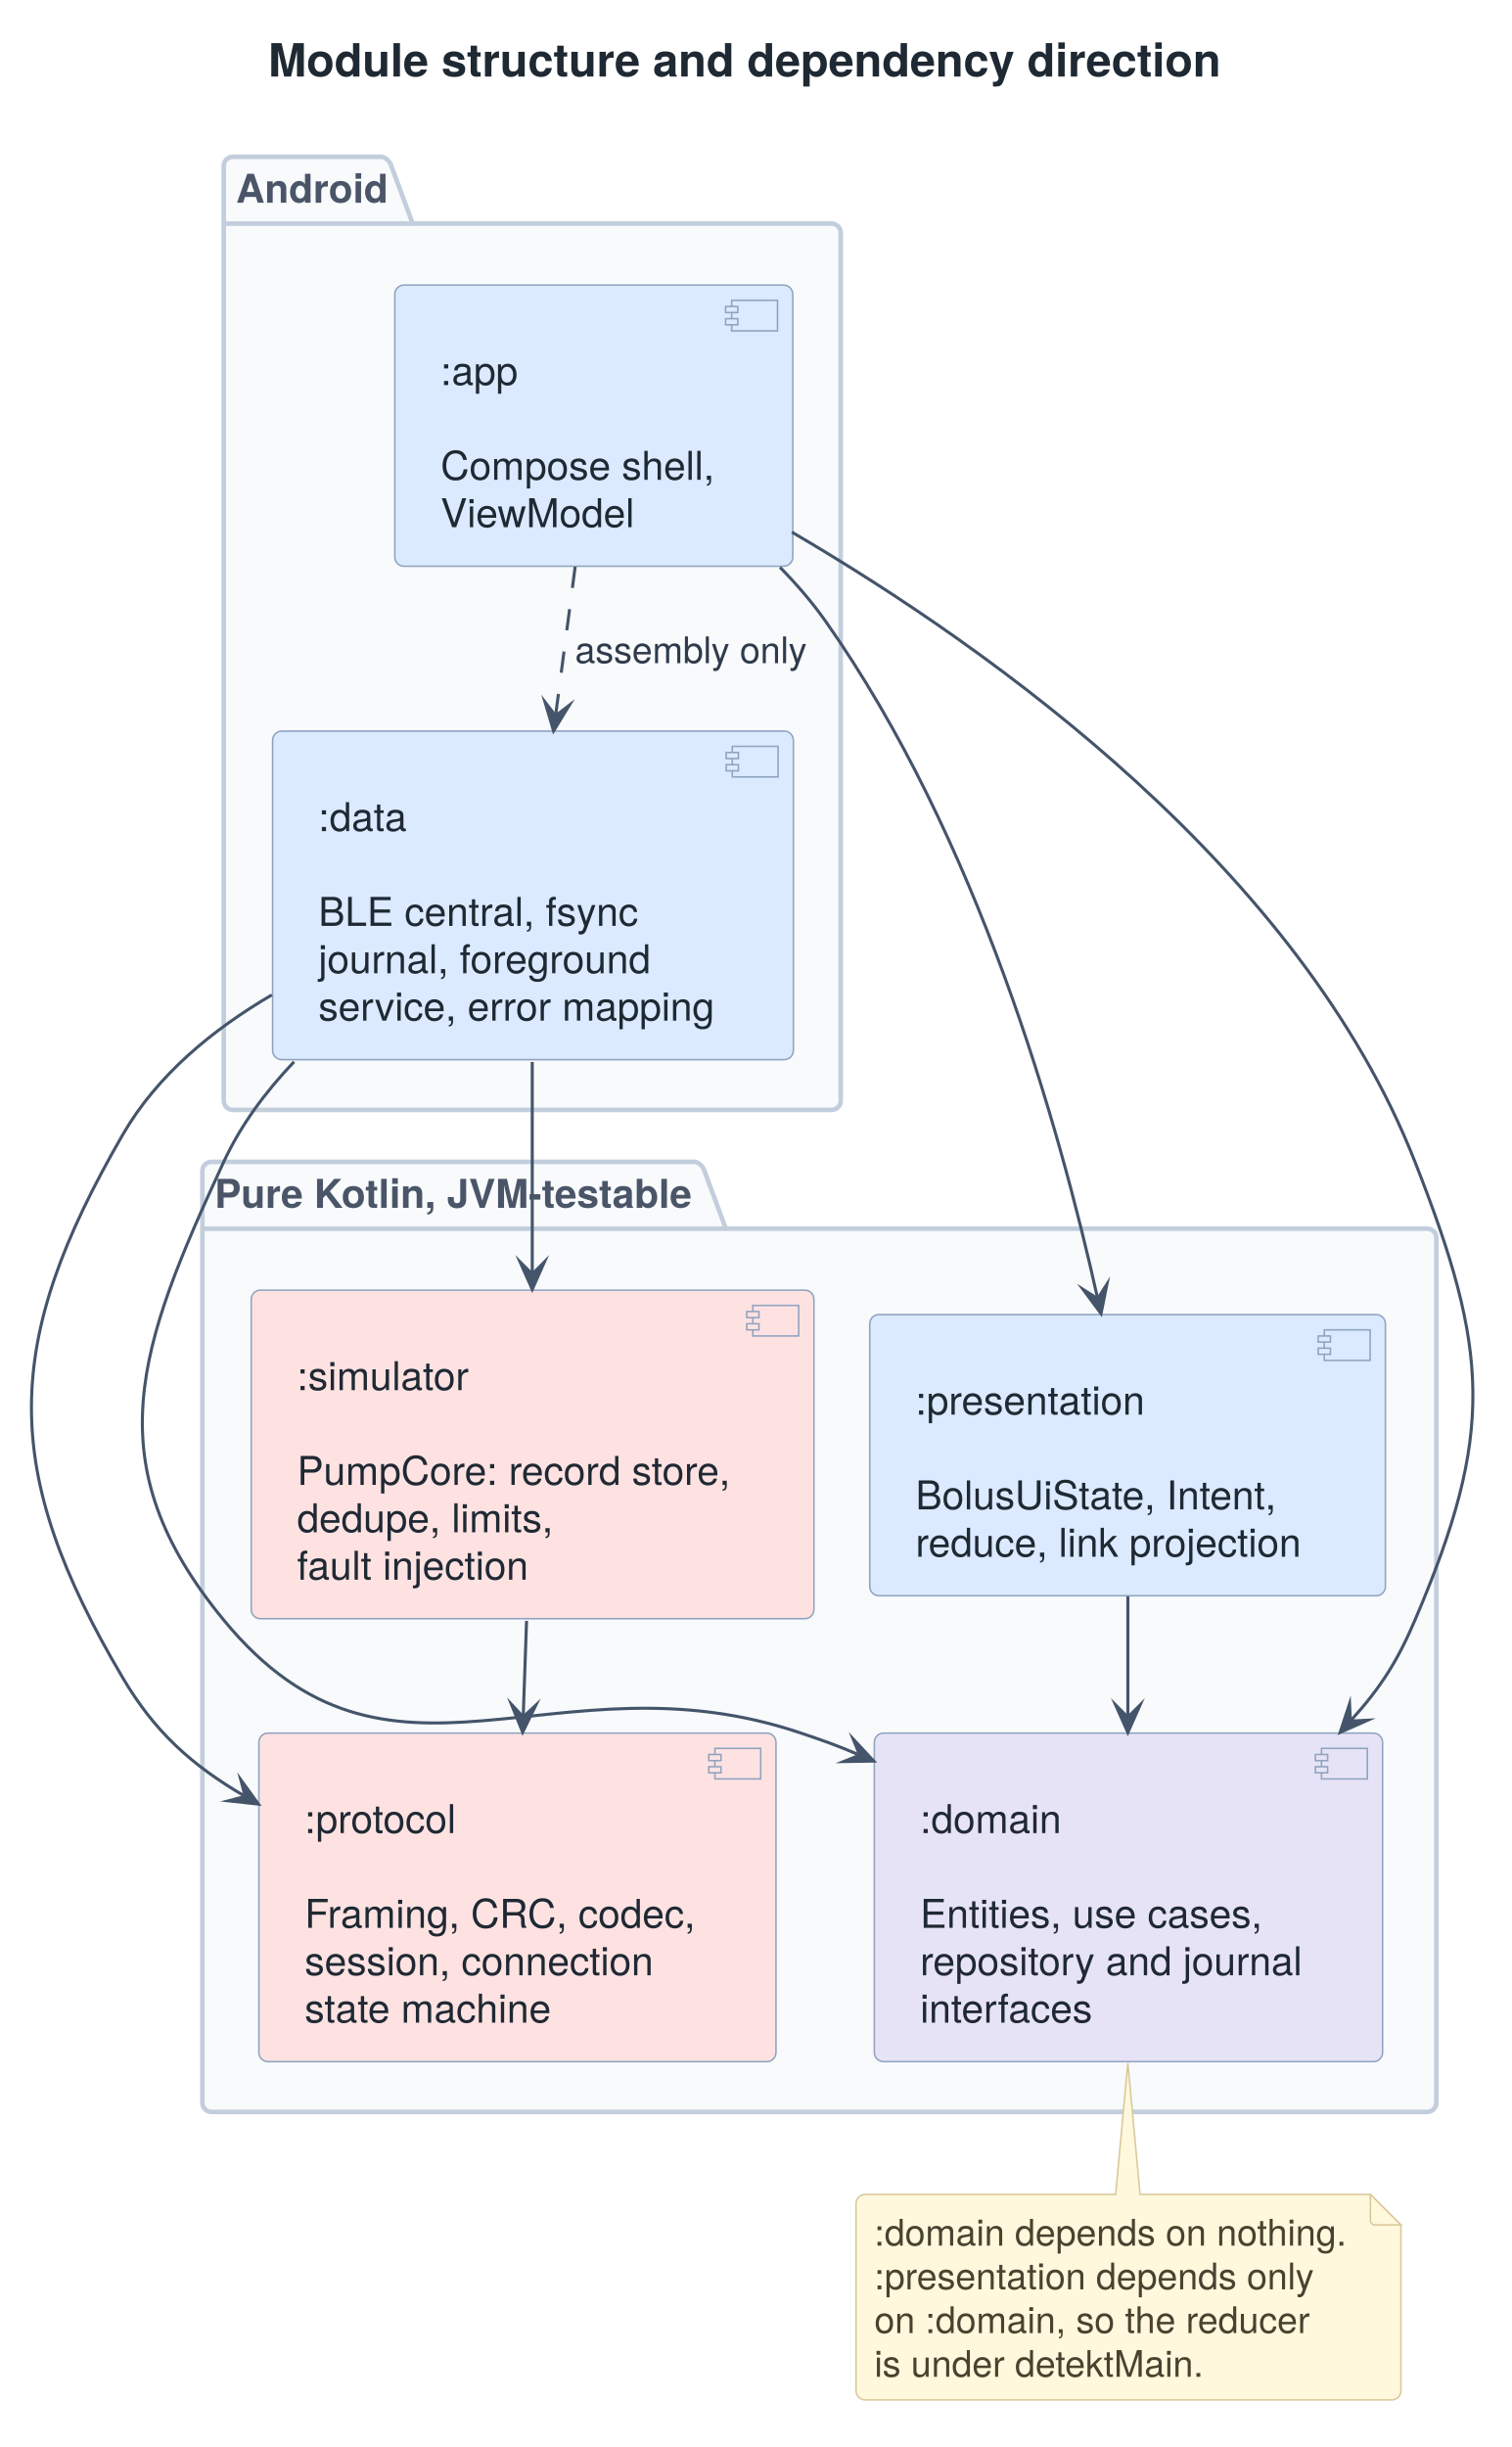
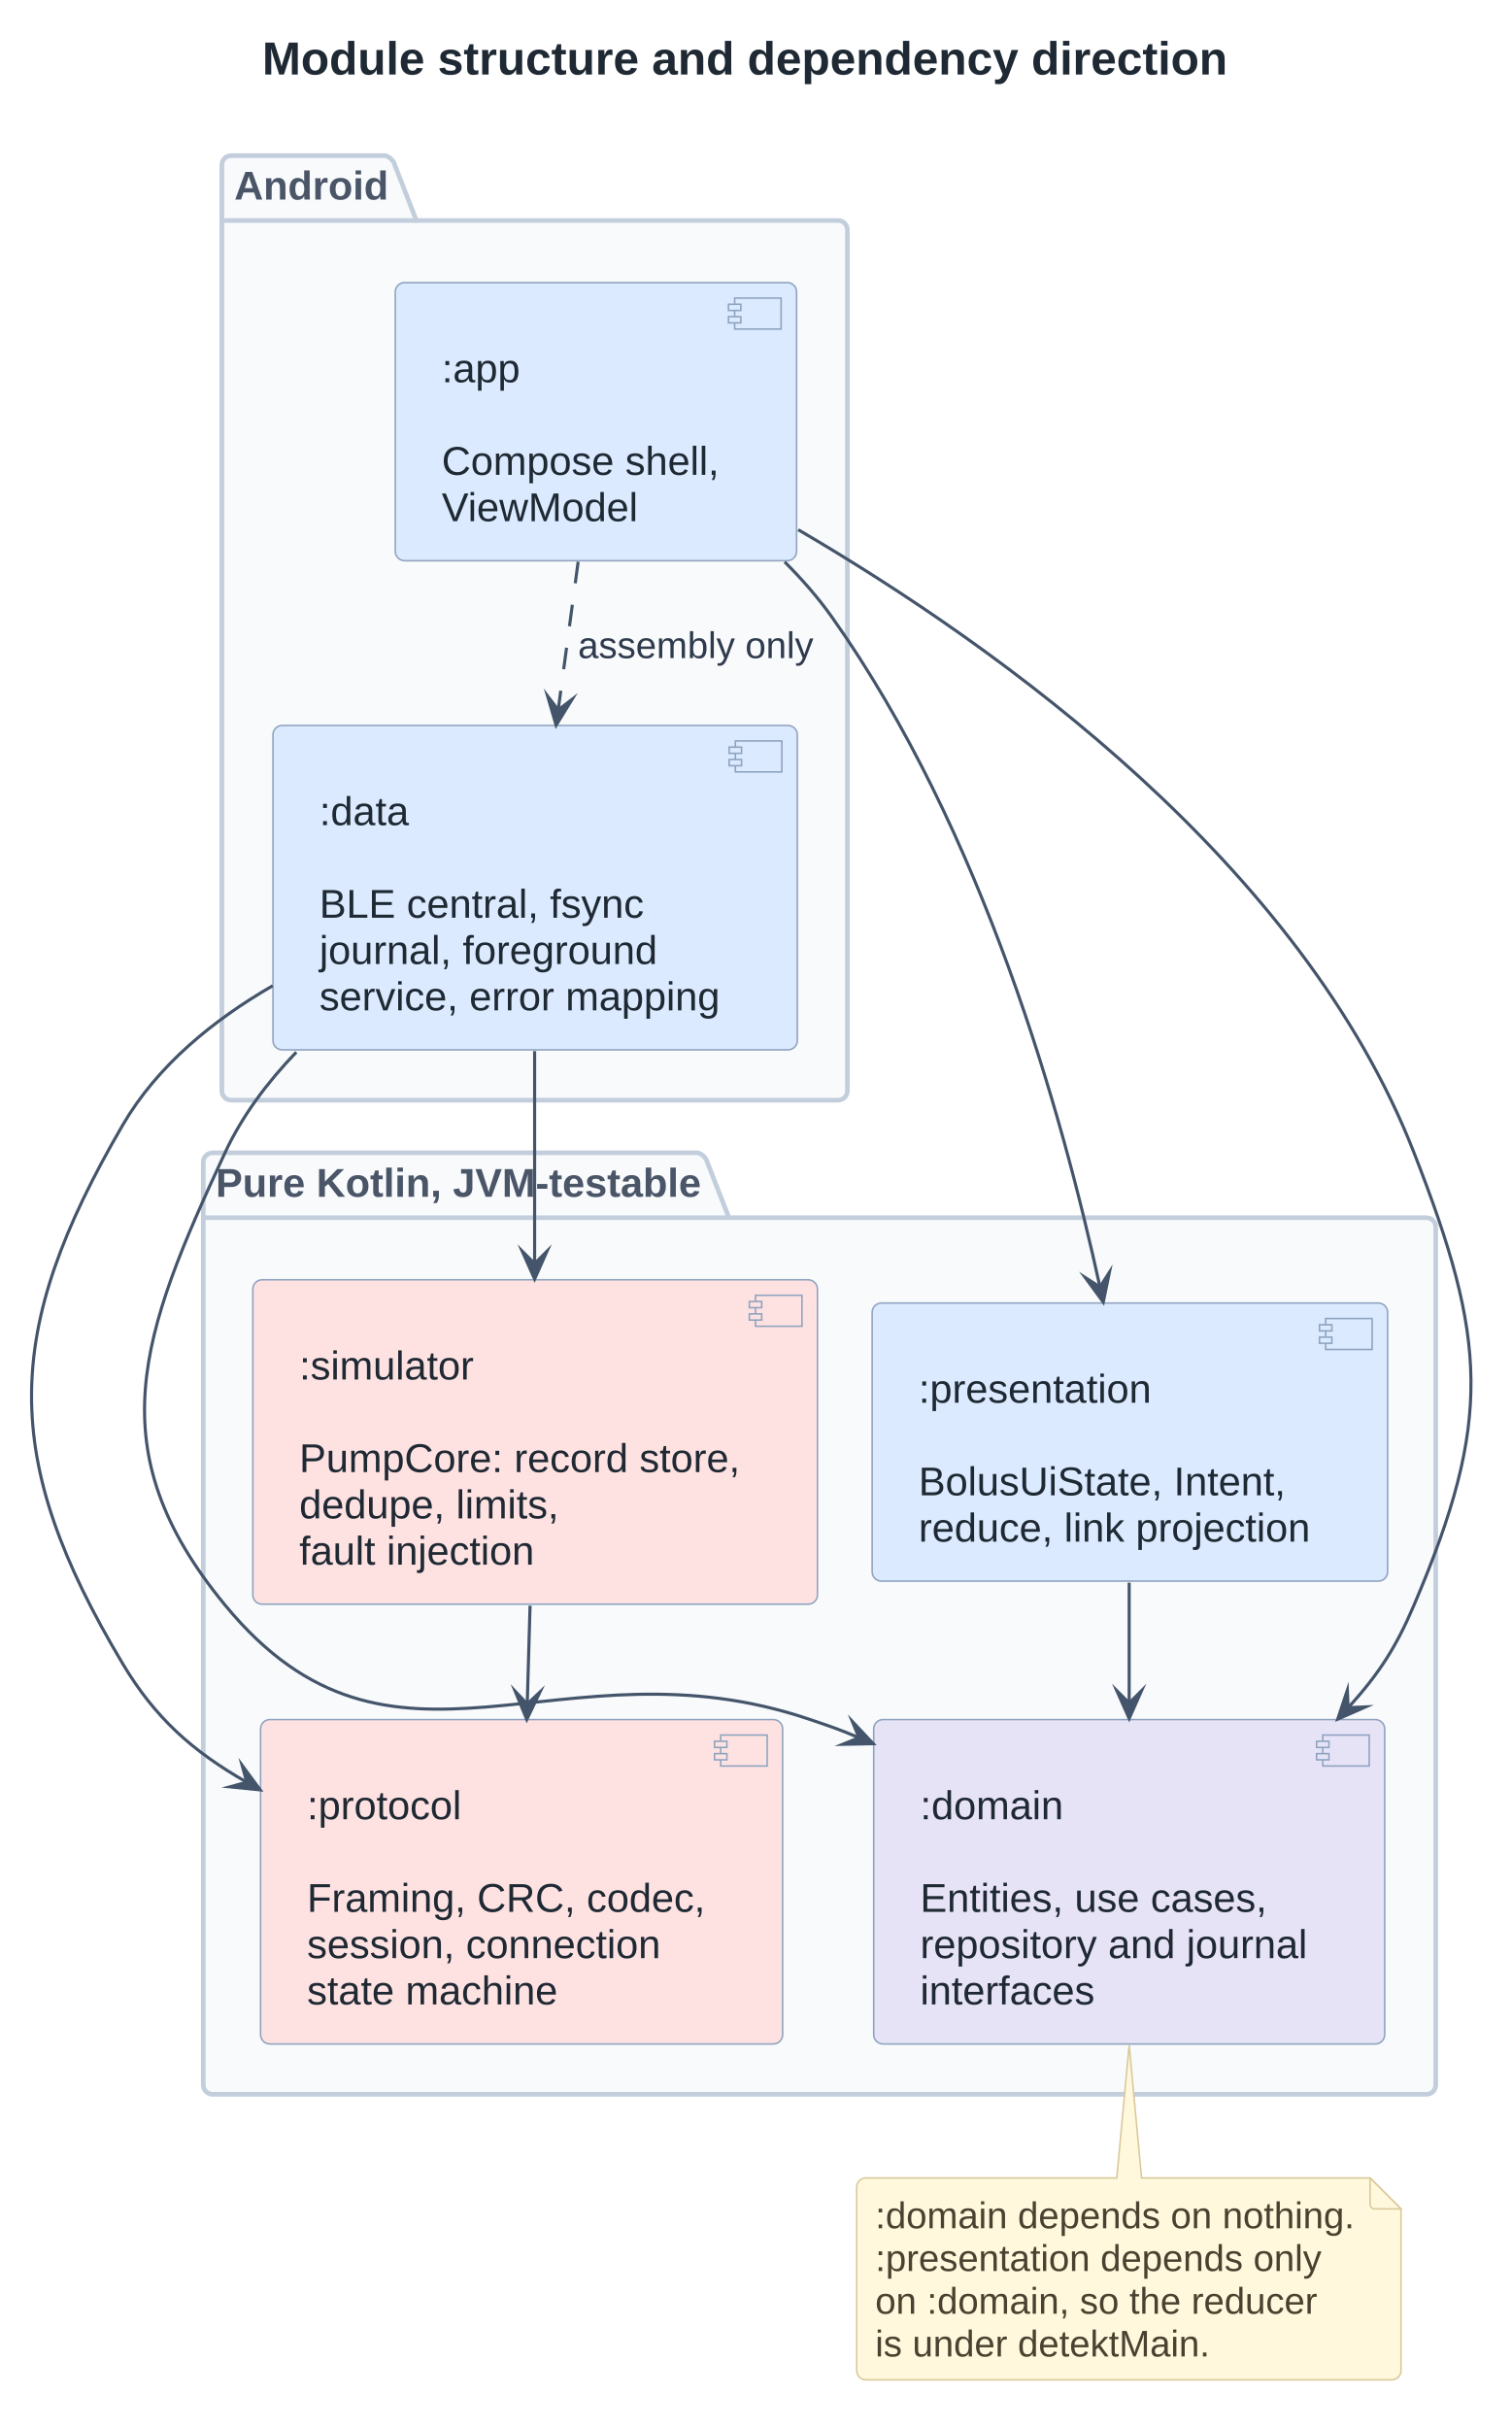
- <svg xmlns="http://www.w3.org/2000/svg" version="1.1" data-diagram-type="DESCRIPTION" style="width:495px;height:801px;background:#FFFFFF;" width="495px" height="801px" viewBox="0 0 495 801" zoomAndPan="magnify" preserveAspectRatio="none" contentStyleType="text/css">
+ <svg xmlns="http://www.w3.org/2000/svg" version="1.1" data-diagram-type="DESCRIPTION" style="width:488px;height:784px;background:#FFFFFF;" width="488px" height="784px" viewBox="0 0 488 784" zoomAndPan="magnify" preserveAspectRatio="none" contentStyleType="text/css">
  <defs />
  <g font-family="sans-serif" lengthAdjust="spacing">
    <g class="title" data-source-line="3">
-       <text x="87.835" y="25.06" fill="#1F2933" font-size="15" textLength="312.765" font-weight="700" font-family="'Helvetica Neue'">Module structure and dependency direction</text>
+       <text x="84.674" y="24.07" fill="#1F2933" font-size="15" textLength="311.711" font-weight="700" font-family="'Liberation Sans'">Module structure and dependency direction</text>
    </g>
    <g class="cluster" data-qualified-name="androidLayer" id="ent0001" data-source-line="5">
-       <path d="M76.254,51.315 L125.108,51.315 A4.5,4.5 0 0 1 128.108,54.315 L135.108,73.188 L272.254,73.188 A3,3 0 0 1 275.254,76.188 L275.254,360.315 A3,3 0 0 1 272.254,363.315 L76.254,363.315 A3,3 0 0 1 73.254,360.315 L73.254,54.315 A3,3 0 0 1 76.254,51.315" style="stroke:#C3CEDD;stroke-width:1.5;" fill="#F8FAFC" />
-       <line x1="73.254" y1="73.188" x2="135.108" y2="73.188" style="stroke:#C3CEDD;stroke-width:1.5;" />
-       <text x="77.254" y="66.367" fill="#4A5568" font-size="13" textLength="48.854" font-weight="700" font-family="'Helvetica Neue'">Android</text>
+       <path d="M74.648,50.249 L124.471,50.249 A4.5,4.5 0 0 1 127.471,53.249 L134.471,71.197 L270.648,71.197 A3,3 0 0 1 273.648,74.197 L273.648,352.249 A3,3 0 0 1 270.648,355.249 L74.648,355.249 A3,3 0 0 1 71.648,352.249 L71.648,53.249 A3,3 0 0 1 74.648,50.249" style="stroke:#C3CEDD;stroke-width:1.5;" fill="#F8FAFC" />
+       <line x1="71.648" y1="71.197" x2="134.471" y2="71.197" style="stroke:#C3CEDD;stroke-width:1.5;" />
+       <text x="75.648" y="64.442" fill="#4A5568" font-size="13" textLength="49.823" font-weight="700" font-family="'Liberation Sans'">Android</text>
    </g>
    <g class="cluster" data-qualified-name="pureLayer" id="ent0004" data-source-line="10">
-       <path d="M69.254,380.315 L227.633,380.315 A4.5,4.5 0 0 1 230.633,383.315 L237.633,402.188 L467.254,402.188 A3,3 0 0 1 470.254,405.188 L470.254,688.315 A3,3 0 0 1 467.254,691.315 L69.254,691.315 A3,3 0 0 1 66.254,688.315 L66.254,383.315 A3,3 0 0 1 69.254,380.315" style="stroke:#C3CEDD;stroke-width:1.5;" fill="#F8FAFC" />
-       <line x1="66.254" y1="402.188" x2="237.633" y2="402.188" style="stroke:#C3CEDD;stroke-width:1.5;" />
-       <text x="70.254" y="395.367" fill="#4A5568" font-size="13" textLength="158.379" font-weight="700" font-family="'Helvetica Neue'">Pure Kotlin, JVM-testable</text>
+       <path d="M68.648,372.249 L225.397,372.249 A4.5,4.5 0 0 1 228.397,375.249 L235.397,393.197 L460.648,393.197 A3,3 0 0 1 463.648,396.197 L463.648,673.249 A3,3 0 0 1 460.648,676.249 L68.648,676.249 A3,3 0 0 1 65.648,673.249 L65.648,375.249 A3,3 0 0 1 68.648,372.249" style="stroke:#C3CEDD;stroke-width:1.5;" fill="#F8FAFC" />
+       <line x1="65.648" y1="393.197" x2="235.397" y2="393.197" style="stroke:#C3CEDD;stroke-width:1.5;" />
+       <text x="69.648" y="386.442" fill="#4A5568" font-size="13" textLength="156.749" font-weight="700" font-family="'Liberation Sans'">Pure Kotlin, JVM-testable</text>
    </g>
    <g class="entity" data-qualified-name="GMN17" id="ent0018" data-source-line="27">
-       <path d="M280.254,721.315 L280.254,782.579 A3,3 0 0 0 283.254,785.579 L455.658,785.579 A3,3 0 0 0 458.658,782.579 L458.658,728.315 L448.658,718.315 L373.254,718.315 L369.254,675.323 L365.254,718.315 L283.254,718.315 A3,3 0 0 0 280.254,721.315" style="stroke:#D9C89A;stroke-width:0.5;" fill="#FFF8DC" />
-       <path d="M448.658,718.315 L448.658,726.815 A1.5,1.5 0 0 0 450.158,728.315 L458.658,728.315 L448.658,718.315" style="stroke:#D9C89A;stroke-width:0.5;" fill="#FFF8DC" />
-       <text x="286.254" y="735.075" fill="#4A4230" font-size="12" textLength="157.404" font-family="'Helvetica Neue'">:domain depends on nothing.</text>
-       <text x="286.254" y="749.391" fill="#4A4230" font-size="12" textLength="146.04" font-family="'Helvetica Neue'">:presentation depends only</text>
-       <text x="286.254" y="763.707" fill="#4A4230" font-size="12" textLength="144.492" font-family="'Helvetica Neue'">on :domain, so the reducer</text>
-       <text x="286.254" y="778.023" fill="#4A4230" font-size="12" textLength="109.596" font-family="'Helvetica Neue'">is under detektMain.</text>
+       <path d="M276.648,706.249 L276.648,765.444 A3,3 0 0 0 279.648,768.444 L449.435,768.444 A3,3 0 0 0 452.435,765.444 L452.435,713.249 L442.435,703.249 L368.648,703.249 L364.648,660.361 L360.648,703.249 L279.648,703.249 A3,3 0 0 0 276.648,706.249" style="stroke:#D9C89A;stroke-width:0.5;" fill="#FFF8DC" />
+       <path d="M442.435,703.249 L442.435,711.749 A1.5,1.5 0 0 0 443.935,713.249 L452.435,713.249 L442.435,703.249" style="stroke:#D9C89A;stroke-width:0.5;" fill="#FFF8DC" />
+       <text x="282.648" y="719.504" fill="#4A4230" font-size="12" textLength="154.787" font-family="'Liberation Sans'">:domain depends on nothing.</text>
+       <text x="282.648" y="733.303" fill="#4A4230" font-size="12" textLength="144.105" font-family="'Liberation Sans'">:presentation depends only</text>
+       <text x="282.648" y="747.102" fill="#4A4230" font-size="12" textLength="142.752" font-family="'Liberation Sans'">on :domain, so the reducer</text>
+       <text x="282.648" y="760.901" fill="#4A4230" font-size="12" textLength="108.059" font-family="'Liberation Sans'">is under detektMain.</text>
    </g>
    <g class="entity" data-qualified-name="androidLayer.app" id="ent0002" data-source-line="6">
-       <rect x="129.254" y="93.315" width="130.298" height="92.036" fill="#DBEAFE" style="stroke:#8FA3BF;stroke-width:0.5;" rx="3" ry="3" />
-       <rect x="239.552" y="98.315" width="15" height="10" fill="#DBEAFE" style="stroke:#8FA3BF;stroke-width:0.5;" />
-       <rect x="237.552" y="100.315" width="4" height="2" fill="#DBEAFE" style="stroke:#8FA3BF;stroke-width:0.5;" />
-       <rect x="237.552" y="104.315" width="4" height="2" fill="#DBEAFE" style="stroke:#8FA3BF;stroke-width:0.5;" />
-       <text x="144.254" y="126.055" fill="#1F2933" font-size="13" textLength="26.013" font-family="'Helvetica Neue'">:app</text>
-       <text x="144.254" y="141.564" fill="#1F2933" font-size="13" font-family="'Helvetica Neue'"> </text>
-       <text x="144.254" y="157.073" fill="#1F2933" font-size="13" textLength="90.298" font-family="'Helvetica Neue'">Compose shell,</text>
-       <text x="144.254" y="172.582" fill="#1F2933" font-size="13" textLength="64.025" font-family="'Helvetica Neue'">ViewModel</text>
+       <rect x="127.648" y="91.249" width="129.597" height="89.795" fill="#DBEAFE" style="stroke:#8FA3BF;stroke-width:0.5;" rx="3" ry="3" />
+       <rect x="237.245" y="96.249" width="15" height="10" fill="#DBEAFE" style="stroke:#8FA3BF;stroke-width:0.5;" />
+       <rect x="235.245" y="98.249" width="4" height="2" fill="#DBEAFE" style="stroke:#8FA3BF;stroke-width:0.5;" />
+       <rect x="235.245" y="102.249" width="4" height="2" fill="#DBEAFE" style="stroke:#8FA3BF;stroke-width:0.5;" />
+       <text x="142.648" y="123.442" fill="#1F2933" font-size="13" textLength="25.302" font-family="'Liberation Sans'">:app</text>
+       <text x="142.648" y="138.391" fill="#1F2933" font-size="13" font-family="'Liberation Sans'"> </text>
+       <text x="142.648" y="153.34" fill="#1F2933" font-size="13" textLength="89.597" font-family="'Liberation Sans'">Compose shell,</text>
+       <text x="142.648" y="168.289" fill="#1F2933" font-size="13" textLength="63.584" font-family="'Liberation Sans'">ViewModel</text>
    </g>
    <g class="entity" data-qualified-name="androidLayer.data" id="ent0003" data-source-line="7">
-       <rect x="89.254" y="239.315" width="170.494" height="107.545" fill="#DBEAFE" style="stroke:#8FA3BF;stroke-width:0.5;" rx="3" ry="3" />
-       <rect x="239.748" y="244.315" width="15" height="10" fill="#DBEAFE" style="stroke:#8FA3BF;stroke-width:0.5;" />
-       <rect x="237.748" y="246.315" width="4" height="2" fill="#DBEAFE" style="stroke:#8FA3BF;stroke-width:0.5;" />
-       <rect x="237.748" y="250.315" width="4" height="2" fill="#DBEAFE" style="stroke:#8FA3BF;stroke-width:0.5;" />
-       <text x="104.254" y="272.055" fill="#1F2933" font-size="13" textLength="29.38" font-family="'Helvetica Neue'">:data</text>
-       <text x="104.254" y="287.564" fill="#1F2933" font-size="13" font-family="'Helvetica Neue'"> </text>
-       <text x="104.254" y="303.073" fill="#1F2933" font-size="13" textLength="105.456" font-family="'Helvetica Neue'">BLE central, fsync</text>
-       <text x="104.254" y="318.582" fill="#1F2933" font-size="13" textLength="110.266" font-family="'Helvetica Neue'">journal, foreground</text>
-       <text x="104.254" y="334.091" fill="#1F2933" font-size="13" textLength="130.494" font-family="'Helvetica Neue'">service, error mapping</text>
+       <rect x="88.148" y="234.249" width="169.327" height="104.744" fill="#DBEAFE" style="stroke:#8FA3BF;stroke-width:0.5;" rx="3" ry="3" />
+       <rect x="237.475" y="239.249" width="15" height="10" fill="#DBEAFE" style="stroke:#8FA3BF;stroke-width:0.5;" />
+       <rect x="235.475" y="241.249" width="4" height="2" fill="#DBEAFE" style="stroke:#8FA3BF;stroke-width:0.5;" />
+       <rect x="235.475" y="245.249" width="4" height="2" fill="#DBEAFE" style="stroke:#8FA3BF;stroke-width:0.5;" />
+       <text x="103.148" y="266.442" fill="#1F2933" font-size="13" textLength="28.914" font-family="'Liberation Sans'">:data</text>
+       <text x="103.148" y="281.391" fill="#1F2933" font-size="13" font-family="'Liberation Sans'"> </text>
+       <text x="103.148" y="296.34" fill="#1F2933" font-size="13" textLength="104.768" font-family="'Liberation Sans'">BLE central, fsync</text>
+       <text x="103.148" y="311.289" fill="#1F2933" font-size="13" textLength="109.129" font-family="'Liberation Sans'">journal, foreground</text>
+       <text x="103.148" y="326.237" fill="#1F2933" font-size="13" textLength="129.327" font-family="'Liberation Sans'">service, error mapping</text>
    </g>
    <g class="entity" data-qualified-name="pureLayer.presentation" id="ent0005" data-source-line="11">
-       <rect x="284.754" y="430.315" width="168.817" height="92.036" fill="#DBEAFE" style="stroke:#8FA3BF;stroke-width:0.5;" rx="3" ry="3" />
-       <rect x="433.571" y="435.315" width="15" height="10" fill="#DBEAFE" style="stroke:#8FA3BF;stroke-width:0.5;" />
-       <rect x="431.571" y="437.315" width="4" height="2" fill="#DBEAFE" style="stroke:#8FA3BF;stroke-width:0.5;" />
-       <rect x="431.571" y="441.315" width="4" height="2" fill="#DBEAFE" style="stroke:#8FA3BF;stroke-width:0.5;" />
-       <text x="299.754" y="463.055" fill="#1F2933" font-size="13" textLength="76.089" font-family="'Helvetica Neue'">:presentation</text>
-       <text x="299.754" y="478.564" fill="#1F2933" font-size="13" font-family="'Helvetica Neue'"> </text>
-       <text x="299.754" y="494.073" fill="#1F2933" font-size="13" textLength="119.665" font-family="'Helvetica Neue'">BolusUiState, Intent,</text>
-       <text x="299.754" y="509.582" fill="#1F2933" font-size="13" textLength="128.817" font-family="'Helvetica Neue'">reduce, link projection</text>
+       <rect x="281.648" y="420.749" width="166.458" height="89.795" fill="#DBEAFE" style="stroke:#8FA3BF;stroke-width:0.5;" rx="3" ry="3" />
+       <rect x="428.106" y="425.749" width="15" height="10" fill="#DBEAFE" style="stroke:#8FA3BF;stroke-width:0.5;" />
+       <rect x="426.106" y="427.749" width="4" height="2" fill="#DBEAFE" style="stroke:#8FA3BF;stroke-width:0.5;" />
+       <rect x="426.106" y="431.749" width="4" height="2" fill="#DBEAFE" style="stroke:#8FA3BF;stroke-width:0.5;" />
+       <text x="296.648" y="452.942" fill="#1F2933" font-size="13" textLength="75.163" font-family="'Liberation Sans'">:presentation</text>
+       <text x="296.648" y="467.891" fill="#1F2933" font-size="13" font-family="'Liberation Sans'"> </text>
+       <text x="296.648" y="482.84" fill="#1F2933" font-size="13" textLength="118.511" font-family="'Liberation Sans'">BolusUiState, Intent,</text>
+       <text x="296.648" y="497.789" fill="#1F2933" font-size="13" textLength="126.458" font-family="'Liberation Sans'">reduce, link projection</text>
    </g>
    <g class="entity" data-qualified-name="pureLayer.domain" id="ent0006" data-source-line="12">
-       <rect x="286.254" y="567.315" width="166.399" height="107.545" fill="#E7E3F7" style="stroke:#8FA3BF;stroke-width:0.5;" rx="3" ry="3" />
-       <rect x="432.653" y="572.315" width="15" height="10" fill="#E7E3F7" style="stroke:#8FA3BF;stroke-width:0.5;" />
-       <rect x="430.653" y="574.315" width="4" height="2" fill="#E7E3F7" style="stroke:#8FA3BF;stroke-width:0.5;" />
-       <rect x="430.653" y="578.315" width="4" height="2" fill="#E7E3F7" style="stroke:#8FA3BF;stroke-width:0.5;" />
-       <text x="301.254" y="600.055" fill="#1F2933" font-size="13" textLength="46.969" font-family="'Helvetica Neue'">:domain</text>
-       <text x="301.254" y="615.564" fill="#1F2933" font-size="13" font-family="'Helvetica Neue'"> </text>
-       <text x="301.254" y="631.073" fill="#1F2933" font-size="13" textLength="111.722" font-family="'Helvetica Neue'">Entities, use cases,</text>
-       <text x="301.254" y="646.582" fill="#1F2933" font-size="13" textLength="126.399" font-family="'Helvetica Neue'">repository and journal</text>
-       <text x="301.254" y="662.091" fill="#1F2933" font-size="13" textLength="56.81" font-family="'Helvetica Neue'">interfaces</text>
+       <rect x="282.148" y="555.249" width="165.017" height="104.744" fill="#E7E3F7" style="stroke:#8FA3BF;stroke-width:0.5;" rx="3" ry="3" />
+       <rect x="427.165" y="560.249" width="15" height="10" fill="#E7E3F7" style="stroke:#8FA3BF;stroke-width:0.5;" />
+       <rect x="425.165" y="562.249" width="4" height="2" fill="#E7E3F7" style="stroke:#8FA3BF;stroke-width:0.5;" />
+       <rect x="425.165" y="566.249" width="4" height="2" fill="#E7E3F7" style="stroke:#8FA3BF;stroke-width:0.5;" />
+       <text x="297.148" y="587.442" fill="#1F2933" font-size="13" textLength="46.249" font-family="'Liberation Sans'">:domain</text>
+       <text x="297.148" y="602.391" fill="#1F2933" font-size="13" font-family="'Liberation Sans'"> </text>
+       <text x="297.148" y="617.34" fill="#1F2933" font-size="13" textLength="111.998" font-family="'Liberation Sans'">Entities, use cases,</text>
+       <text x="297.148" y="632.289" fill="#1F2933" font-size="13" textLength="125.017" font-family="'Liberation Sans'">repository and journal</text>
+       <text x="297.148" y="647.237" fill="#1F2933" font-size="13" textLength="56.361" font-family="'Liberation Sans'">interfaces</text>
    </g>
    <g class="entity" data-qualified-name="pureLayer.protocol" id="ent0007" data-source-line="13">
-       <rect x="84.754" y="567.315" width="169.298" height="107.545" fill="#FEE2E2" style="stroke:#8FA3BF;stroke-width:0.5;" rx="3" ry="3" />
-       <rect x="234.052" y="572.315" width="15" height="10" fill="#FEE2E2" style="stroke:#8FA3BF;stroke-width:0.5;" />
-       <rect x="232.052" y="574.315" width="4" height="2" fill="#FEE2E2" style="stroke:#8FA3BF;stroke-width:0.5;" />
-       <rect x="232.052" y="578.315" width="4" height="2" fill="#FEE2E2" style="stroke:#8FA3BF;stroke-width:0.5;" />
-       <text x="99.754" y="600.055" fill="#1F2933" font-size="13" textLength="52" font-family="'Helvetica Neue'">:protocol</text>
-       <text x="99.754" y="615.564" fill="#1F2933" font-size="13" font-family="'Helvetica Neue'"> </text>
-       <text x="99.754" y="631.073" fill="#1F2933" font-size="13" textLength="129.298" font-family="'Helvetica Neue'">Framing, CRC, codec,</text>
-       <text x="99.754" y="646.582" fill="#1F2933" font-size="13" textLength="115.817" font-family="'Helvetica Neue'">session, connection</text>
-       <text x="99.754" y="662.091" fill="#1F2933" font-size="13" textLength="81.64" font-family="'Helvetica Neue'">state machine</text>
+       <rect x="84.148" y="555.249" width="168.591" height="104.744" fill="#FEE2E2" style="stroke:#8FA3BF;stroke-width:0.5;" rx="3" ry="3" />
+       <rect x="232.739" y="560.249" width="15" height="10" fill="#FEE2E2" style="stroke:#8FA3BF;stroke-width:0.5;" />
+       <rect x="230.739" y="562.249" width="4" height="2" fill="#FEE2E2" style="stroke:#8FA3BF;stroke-width:0.5;" />
+       <rect x="230.739" y="566.249" width="4" height="2" fill="#FEE2E2" style="stroke:#8FA3BF;stroke-width:0.5;" />
+       <text x="99.148" y="587.442" fill="#1F2933" font-size="13" textLength="49.861" font-family="'Liberation Sans'">:protocol</text>
+       <text x="99.148" y="602.391" fill="#1F2933" font-size="13" font-family="'Liberation Sans'"> </text>
+       <text x="99.148" y="617.34" fill="#1F2933" font-size="13" textLength="128.591" font-family="'Liberation Sans'">Framing, CRC, codec,</text>
+       <text x="99.148" y="632.289" fill="#1F2933" font-size="13" textLength="114.182" font-family="'Liberation Sans'">session, connection</text>
+       <text x="99.148" y="647.237" fill="#1F2933" font-size="13" textLength="80.933" font-family="'Liberation Sans'">state machine</text>
    </g>
    <g class="entity" data-qualified-name="pureLayer.simulator" id="ent0008" data-source-line="14">
-       <rect x="82.254" y="422.315" width="184.222" height="107.545" fill="#FEE2E2" style="stroke:#8FA3BF;stroke-width:0.5;" rx="3" ry="3" />
-       <rect x="246.476" y="427.315" width="15" height="10" fill="#FEE2E2" style="stroke:#8FA3BF;stroke-width:0.5;" />
-       <rect x="244.476" y="429.315" width="4" height="2" fill="#FEE2E2" style="stroke:#8FA3BF;stroke-width:0.5;" />
-       <rect x="244.476" y="433.315" width="4" height="2" fill="#FEE2E2" style="stroke:#8FA3BF;stroke-width:0.5;" />
-       <text x="97.254" y="455.055" fill="#1F2933" font-size="13" textLength="57.07" font-family="'Helvetica Neue'">:simulator</text>
-       <text x="97.254" y="470.564" fill="#1F2933" font-size="13" font-family="'Helvetica Neue'"> </text>
-       <text x="97.254" y="486.073" fill="#1F2933" font-size="13" textLength="144.222" font-family="'Helvetica Neue'">PumpCore: record store,</text>
-       <text x="97.254" y="501.582" fill="#1F2933" font-size="13" textLength="85.501" font-family="'Helvetica Neue'">dedupe, limits,</text>
-       <text x="97.254" y="517.091" fill="#1F2933" font-size="13" textLength="77.285" font-family="'Helvetica Neue'">fault injection</text>
+       <rect x="81.648" y="413.249" width="182.333" height="104.744" fill="#FEE2E2" style="stroke:#8FA3BF;stroke-width:0.5;" rx="3" ry="3" />
+       <rect x="243.981" y="418.249" width="15" height="10" fill="#FEE2E2" style="stroke:#8FA3BF;stroke-width:0.5;" />
+       <rect x="241.981" y="420.249" width="4" height="2" fill="#FEE2E2" style="stroke:#8FA3BF;stroke-width:0.5;" />
+       <rect x="241.981" y="424.249" width="4" height="2" fill="#FEE2E2" style="stroke:#8FA3BF;stroke-width:0.5;" />
+       <text x="96.648" y="445.442" fill="#1F2933" font-size="13" textLength="56.348" font-family="'Liberation Sans'">:simulator</text>
+       <text x="96.648" y="460.391" fill="#1F2933" font-size="13" font-family="'Liberation Sans'"> </text>
+       <text x="96.648" y="475.34" fill="#1F2933" font-size="13" textLength="142.333" font-family="'Liberation Sans'">PumpCore: record store,</text>
+       <text x="96.648" y="490.289" fill="#1F2933" font-size="13" textLength="83.821" font-family="'Liberation Sans'">dedupe, limits,</text>
+       <text x="96.648" y="505.237" fill="#1F2933" font-size="13" textLength="75.88" font-family="'Liberation Sans'">fault injection</text>
    </g>
    <g class="link" data-entity-1="ent0002" data-entity-2="ent0005" id="lnk9" data-link-type="dependency">
-       <polygon points="360.465,429.996,362.412,420.341,359.378,425.115,354.604,422.08,360.465,429.996" fill="#44546A" style="stroke:#44546A;stroke-width:1;stroke-linejoin:miter;stroke-miterlimit:10;" />
-       <path d="M255.354,185.69 C260.815,191.245 265.911,197.151 270.254,203.315 C320.188,274.175 346.691,368.16 359.378,425.115" style="stroke:#44546A;stroke-width:1;" fill="none" />
+       <polygon points="356.278,420.45,358.268,410.805,355.212,415.565,350.452,412.51,356.278,420.45" fill="#44546A" style="stroke:#44546A;stroke-width:1;stroke-linejoin:miter;stroke-miterlimit:10;" />
+       <path d="M253.396,181.435 C258.994,187.028 264.216,192.998 268.648,199.249 C317.549,268.222 343.071,359.907 355.212,415.565" style="stroke:#44546A;stroke-width:1;" fill="none" />
    </g>
    <g class="link" data-entity-1="ent0002" data-entity-2="ent0006" id="lnk10" data-link-type="dependency">
-       <polygon points="438.753,567.074,447.762,563.095,442.112,563.371,441.836,557.72,438.753,567.074" fill="#44546A" style="stroke:#44546A;stroke-width:1;stroke-linejoin:miter;stroke-miterlimit:10;" />
-       <path d="M259.273,174.189 C326.186,213.371 425.781,284.926 463.254,380.315 C487.631,442.365 489.434,469.004 463.254,530.315 C457.532,543.717 452.084,552.375 442.112,563.371" style="stroke:#44546A;stroke-width:1;" fill="none" />
+       <polygon points="431.99,555.104,441.012,551.155,435.361,551.412,435.105,545.761,431.99,555.104" fill="#44546A" style="stroke:#44546A;stroke-width:1;stroke-linejoin:miter;stroke-miterlimit:10;" />
+       <path d="M257.767,171.042 C323.506,209.49 420.353,279.212 456.648,372.249 C480.231,432.7 482.06,458.543 456.648,518.249 C450.919,531.708 445.401,540.417 435.361,551.412" style="stroke:#44546A;stroke-width:1;" fill="none" />
    </g>
    <g class="link" data-entity-1="ent0002" data-entity-2="ent0003" id="lnk11" data-link-type="dependency">
-       <polygon points="181.235,239.265,186.374,230.864,181.887,234.308,178.443,229.82,181.235,239.265" fill="#44546A" style="stroke:#44546A;stroke-width:1;stroke-linejoin:miter;stroke-miterlimit:10;" />
-       <path d="M188.308,185.508 C186.085,202.398 184.194,216.774 181.887,234.308" style="stroke:#44546A;stroke-width:1;stroke-dasharray:7,7;" fill="none" />
-       <text x="188.254" y="217.075" fill="#2F3B4C" font-size="12" textLength="76.464" font-family="'Helvetica Neue'">assembly only</text>
+       <polygon points="179.592,234.187,184.758,225.801,180.26,229.231,176.829,224.733,179.592,234.187" fill="#44546A" style="stroke:#44546A;stroke-width:1;stroke-linejoin:miter;stroke-miterlimit:10;" />
+       <path d="M186.701,181.401 C184.467,197.988 182.576,212.03 180.26,229.231" style="stroke:#44546A;stroke-width:1;stroke-dasharray:7,7;" fill="none" />
+       <text x="186.648" y="212.504" fill="#2F3B4C" font-size="12" textLength="76.031" font-family="'Liberation Sans'">assembly only</text>
    </g>
    <g class="link" data-entity-1="ent0005" data-entity-2="ent0006" id="lnk12" data-link-type="dependency">
-       <polygon points="369.254,567.118,373.254,558.118,369.254,562.118,365.254,558.118,369.254,567.118" fill="#44546A" style="stroke:#44546A;stroke-width:1;stroke-linejoin:miter;stroke-miterlimit:10;" />
-       <path d="M369.254,522.561 C369.254,536.717 369.254,547.467 369.254,562.118" style="stroke:#44546A;stroke-width:1;" fill="none" />
+       <polygon points="364.648,554.916,368.648,545.916,364.648,549.916,360.648,545.916,364.648,554.916" fill="#44546A" style="stroke:#44546A;stroke-width:1;stroke-linejoin:miter;stroke-miterlimit:10;" />
+       <path d="M364.648,511.045 C364.648,524.984 364.648,535.502 364.648,549.916" style="stroke:#44546A;stroke-width:1;" fill="none" />
    </g>
    <g class="link" data-entity-1="ent0003" data-entity-2="ent0006" id="lnk13" data-link-type="dependency">
-       <polygon points="286.048,576.474,279.335,569.268,281.448,574.516,276.201,576.629,286.048,576.474" fill="#44546A" style="stroke:#44546A;stroke-width:1;stroke-linejoin:miter;stroke-miterlimit:10;" />
-       <path d="M96.268,347.564 C86.961,357.333 78.807,368.293 73.254,380.315 C45.298,440.837 30.883,478.845 73.254,530.315 C127.655,596.398 181.185,539.853 262.254,567.315 C270.108,569.975 273.52,571.14 281.448,574.516" style="stroke:#44546A;stroke-width:1;" fill="none" />
+       <polygon points="281.992,563.041,275.248,555.863,277.384,561.102,272.145,563.237,281.992,563.041" fill="#44546A" style="stroke:#44546A;stroke-width:1;stroke-linejoin:miter;stroke-miterlimit:10;" />
+       <path d="M95.683,339.743 C86.367,349.414 78.199,360.291 72.648,372.249 C45.326,431.105 31.407,468.151 72.648,518.249 C127.048,584.332 180.63,527.635 261.648,555.249 C268.366,557.538 270.593,558.244 277.384,561.102" style="stroke:#44546A;stroke-width:1;" fill="none" />
    </g>
    <g class="link" data-entity-1="ent0003" data-entity-2="ent0007" id="lnk14" data-link-type="dependency">
-       <polygon points="84.596,590.553,78.829,582.569,80.275,588.038,74.806,589.484,84.596,590.553" fill="#44546A" style="stroke:#44546A;stroke-width:1;stroke-linejoin:miter;stroke-miterlimit:10;" />
-       <path d="M89.008,325.67 C69.634,336.991 51.476,351.924 40.254,371.315 C0.629,439.787 0,481.211 40.254,549.315 C50.595,566.811 62.633,577.772 80.275,588.038" style="stroke:#44546A;stroke-width:1;" fill="none" />
+       <polygon points="84.029,577.955,78.192,570.022,79.686,575.478,74.23,576.972,84.029,577.955" fill="#44546A" style="stroke:#44546A;stroke-width:1;stroke-linejoin:miter;stroke-miterlimit:10;" />
+       <path d="M88.061,318.294 C68.831,329.396 50.803,344.089 39.648,363.249 C0.737,430.08 0,470.852 39.648,537.249 C50.017,554.613 62.043,565.418 79.686,575.478" style="stroke:#44546A;stroke-width:1;" fill="none" />
    </g>
    <g class="link" data-entity-1="ent0003" data-entity-2="ent0008" id="lnk15" data-link-type="dependency">
-       <polygon points="174.254,422.057,178.254,413.057,174.254,417.057,170.254,413.057,174.254,422.057" fill="#44546A" style="stroke:#44546A;stroke-width:1;stroke-linejoin:miter;stroke-miterlimit:10;" />
-       <path d="M174.254,347.642 C174.254,371.105 174.254,393.602 174.254,417.057" style="stroke:#44546A;stroke-width:1;" fill="none" />
+       <polygon points="172.648,413.013,176.648,404.013,172.648,408.013,168.648,404.013,172.648,413.013" fill="#44546A" style="stroke:#44546A;stroke-width:1;stroke-linejoin:miter;stroke-miterlimit:10;" />
+       <path d="M172.648,339.42 C172.648,362.583 172.648,384.842 172.648,408.013" style="stroke:#44546A;stroke-width:1;" fill="none" />
    </g>
    <g class="link" data-entity-1="ent0008" data-entity-2="ent0007" id="lnk16" data-link-type="dependency">
-       <polygon points="171.118,567.023,175.43,558.168,171.292,562.026,167.435,557.888,171.118,567.023" fill="#44546A" style="stroke:#44546A;stroke-width:1;stroke-linejoin:miter;stroke-miterlimit:10;" />
-       <path d="M172.392,530.563 C171.976,542.474 171.709,550.113 171.292,562.026" style="stroke:#44546A;stroke-width:1;" fill="none" />
+       <polygon points="170.12,555.228,174.375,546.346,170.263,550.23,166.379,546.118,170.12,555.228" fill="#44546A" style="stroke:#44546A;stroke-width:1;stroke-linejoin:miter;stroke-miterlimit:10;" />
+       <path d="M171.17,518.482 C170.827,530.477 170.605,538.244 170.263,550.23" style="stroke:#44546A;stroke-width:1;" fill="none" />
    </g>
  </g>
</svg>
